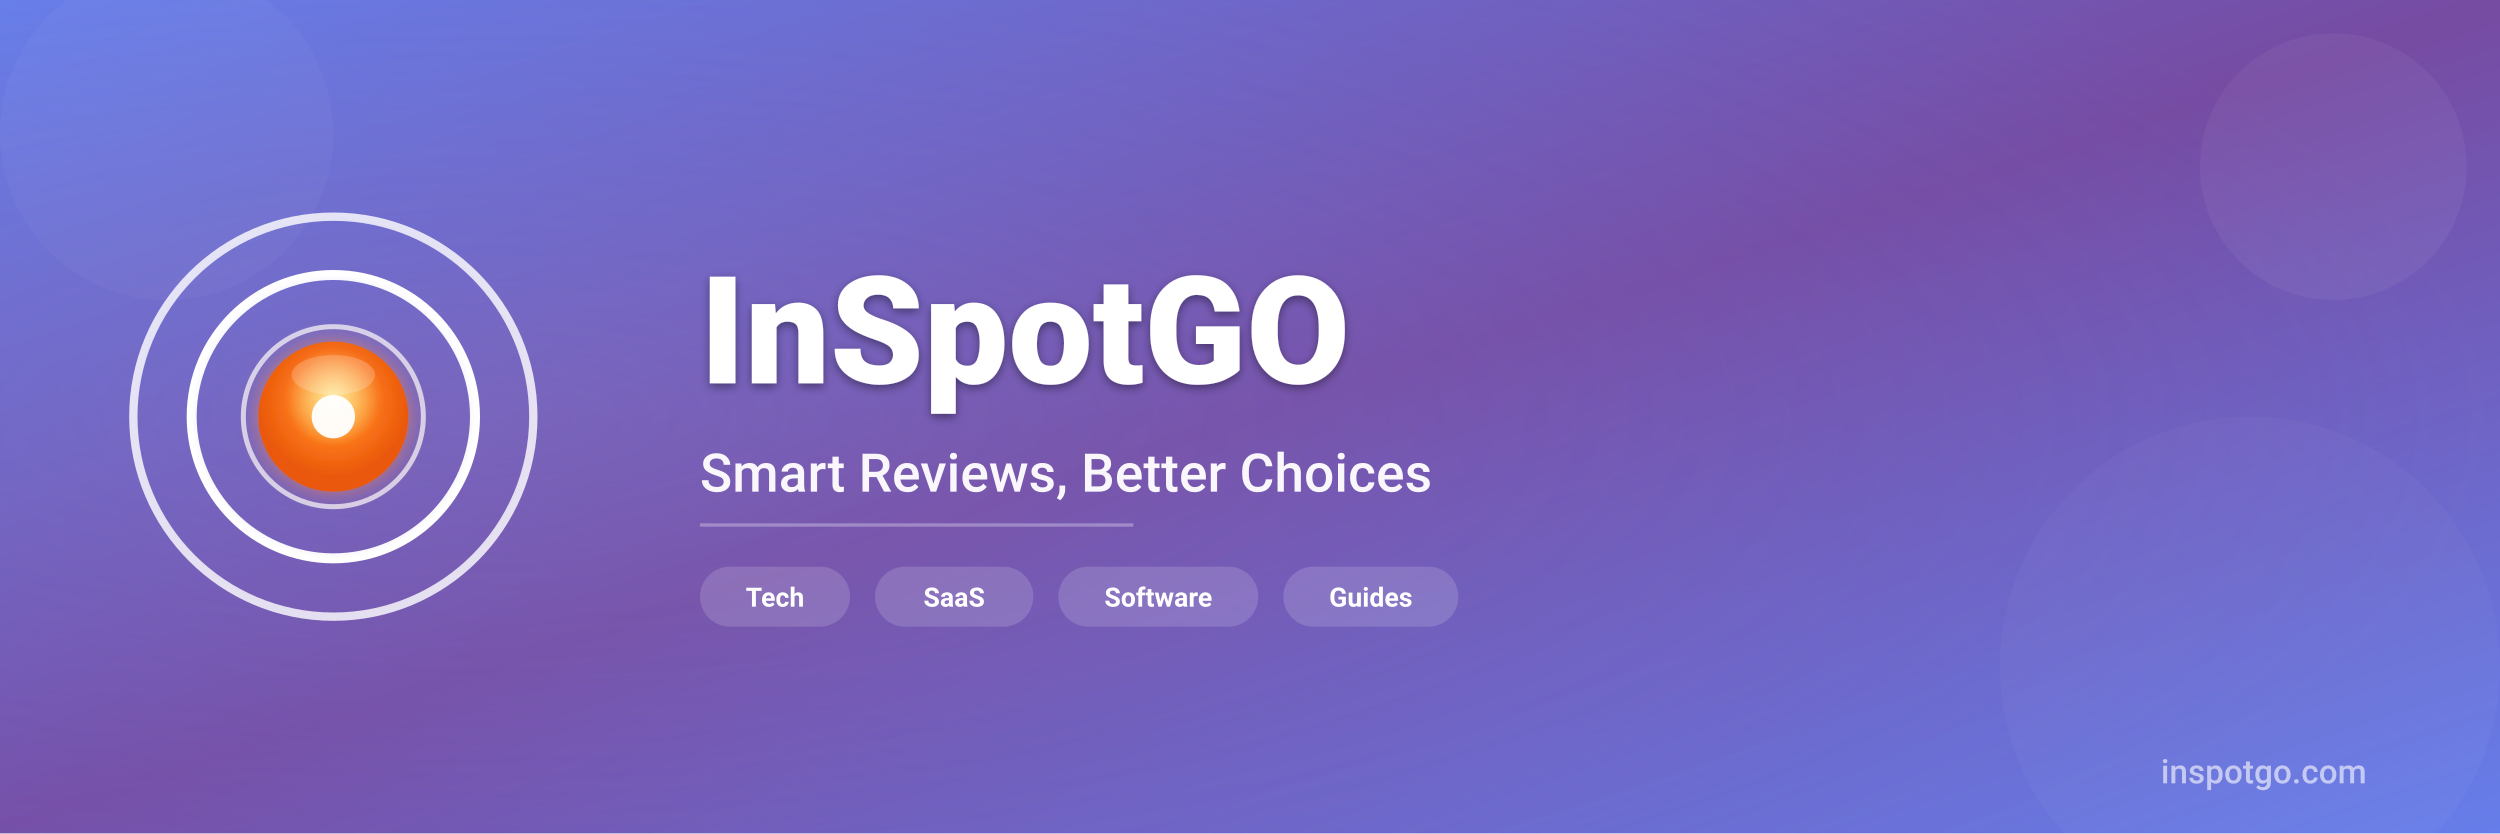
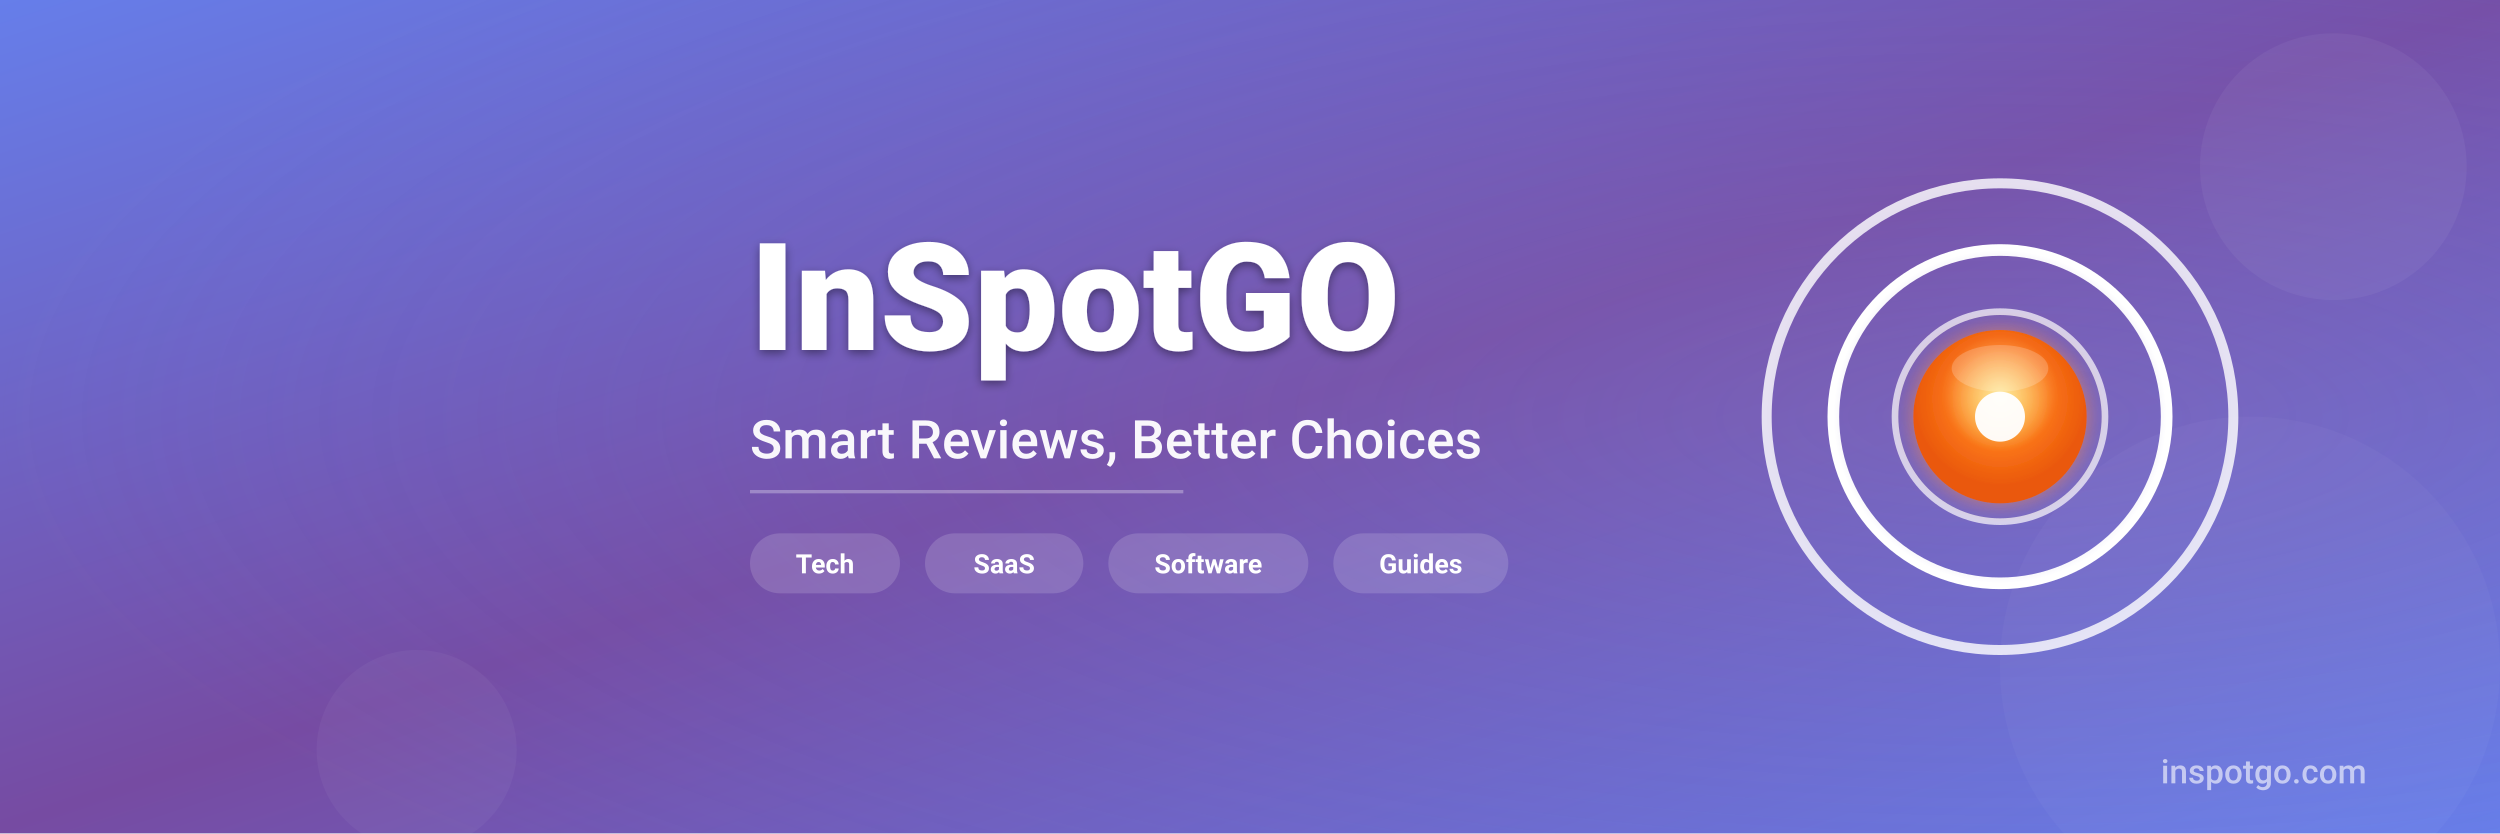
<svg xmlns="http://www.w3.org/2000/svg" viewBox="0 0 1500 500">
  <defs>
    <linearGradient id="bgGrad" x1="0%" y1="0%" x2="100%" y2="100%">
      <stop offset="0%" style="stop-color:#667eea;stop-opacity:1" />
      <stop offset="50%" style="stop-color:#764ba2;stop-opacity:1" />
      <stop offset="100%" style="stop-color:#667eea;stop-opacity:1" />
    </linearGradient>
-     <radialGradient id="accentGrad" cx="20%" cy="50%" r="80%">
+     <radialGradient id="accentGrad" cx="80%" cy="50%" r="80%">
      <stop offset="0%" style="stop-color:#8B7EC8;stop-opacity:0.3" />
      <stop offset="100%" style="stop-color:#667eea;stop-opacity:0" />
    </radialGradient>
    <radialGradient id="outerRing" cx="50%" cy="50%">
      <stop offset="0%" style="stop-color:#FFFFFF;stop-opacity:0.2" />
      <stop offset="100%" style="stop-color:#FFFFFF;stop-opacity:0.9" />
    </radialGradient>
    <radialGradient id="middleRing" cx="50%" cy="50%">
      <stop offset="0%" style="stop-color:#9B8AD8;stop-opacity:0.4" />
      <stop offset="100%" style="stop-color:#FFFFFF;stop-opacity:1" />
    </radialGradient>
    <radialGradient id="coreGrad" cx="50%" cy="40%">
      <stop offset="0%" style="stop-color:#FFD93D;stop-opacity:1" />
      <stop offset="60%" style="stop-color:#F97316;stop-opacity:1" />
      <stop offset="100%" style="stop-color:#EA580C;stop-opacity:1" />
    </radialGradient>
    <radialGradient id="glowGrad" cx="50%" cy="50%">
      <stop offset="0%" style="stop-color:#FFFFFF;stop-opacity:0.8" />
      <stop offset="100%" style="stop-color:#FFFFFF;stop-opacity:0" />
    </radialGradient>
    <filter id="glow" x="-50%" y="-50%" width="200%" height="200%">
      <feGaussianBlur stdDeviation="6" result="blur" />
      <feFlood flood-color="#FF8C42" flood-opacity="0.6" />
      <feComposite in2="blur" operator="in" />
      <feMerge>
        <feMergeNode />
        <feMergeNode in="SourceGraphic" />
      </feMerge>
    </filter>
    <filter id="textShadow" x="-50%" y="-50%" width="200%" height="200%">
      <feGaussianBlur in="SourceAlpha" stdDeviation="3" />
      <feOffset dx="0" dy="2" result="offsetblur" />
      <feFlood flood-color="#000000" flood-opacity="0.4" />
      <feComposite in2="offsetblur" operator="in" />
      <feMerge>
        <feMergeNode />
        <feMergeNode in="SourceGraphic" />
      </feMerge>
    </filter>
  </defs>
  <rect width="1500" height="500" fill="url(#bgGrad)" />
  <rect width="1500" height="500" fill="url(#accentGrad)" />
  <circle cx="1350" cy="400" r="150" fill="#FFFFFF" opacity="0.03" />
-   <circle cx="100" cy="80" r="100" fill="#FFFFFF" opacity="0.03" />
  <circle cx="1400" cy="100" r="80" fill="#FFFFFF" opacity="0.05" />
-   <g transform="translate(200, 250)">
-     <circle cx="0" cy="0" r="120" fill="none" stroke="url(#outerRing)" stroke-width="5" opacity="0.9" />
-     <circle cx="0" cy="0" r="85" fill="none" stroke="url(#middleRing)" stroke-width="6" opacity="1" />
-     <circle cx="0" cy="0" r="54" fill="none" stroke="#FFFFFF" stroke-width="3" opacity="0.7" />
-     <circle cx="0" cy="0" r="45" fill="url(#coreGrad)" filter="url(#glow)" />
-     <circle cx="0" cy="-12" r="30" fill="url(#glowGrad)" opacity="0.6" />
-     <circle cx="0" cy="0" r="13" fill="#FFFFFF" opacity="0.95" />
-     <ellipse cx="0" cy="-25" rx="25" ry="12" fill="#FFFFFF" opacity="0.2" />
-   </g>
-   <text x="420" y="230" font-family="-apple-system, BlinkMacSystemFont, 'Segoe UI', Roboto, sans-serif" font-size="90" font-weight="800" fill="#FFFFFF" filter="url(#textShadow)">InSpotGO</text>
-   <text x="420" y="295" font-family="-apple-system, BlinkMacSystemFont, 'Segoe UI', Roboto, sans-serif" font-size="32" font-weight="500" fill="#FFFFFF" opacity="0.95">Smart Reviews, Better Choices</text>
-   <g transform="translate(420, 340)">
+   <circle cx="250" cy="450" r="60" fill="#FFFFFF" opacity="0.04" />
+   <text x="450" y="210" font-family="-apple-system, BlinkMacSystemFont, 'Segoe UI', Roboto, sans-serif" font-size="90" font-weight="800" fill="#FFFFFF" filter="url(#textShadow)">InSpotGO</text>
+   <text x="450" y="275" font-family="-apple-system, BlinkMacSystemFont, 'Segoe UI', Roboto, sans-serif" font-size="32" font-weight="500" fill="#FFFFFF" opacity="0.95">Smart Reviews, Better Choices</text>
+   <line x1="450" y1="295" x2="710" y2="295" stroke="#FFFFFF" stroke-width="2" opacity="0.3" />
+   <g transform="translate(450, 320)">
    <rect x="0" y="0" width="90" height="36" rx="18" fill="#FFFFFF" opacity="0.15" />
    <text x="45" y="24" font-family="-apple-system, BlinkMacSystemFont, 'Segoe UI', Roboto, sans-serif" font-size="16" font-weight="600" fill="#FFFFFF" text-anchor="middle">Tech</text>
    <rect x="105" y="0" width="95" height="36" rx="18" fill="#FFFFFF" opacity="0.15" />
    <text x="152.5" y="24" font-family="-apple-system, BlinkMacSystemFont, 'Segoe UI', Roboto, sans-serif" font-size="16" font-weight="600" fill="#FFFFFF" text-anchor="middle">SaaS</text>
    <rect x="215" y="0" width="120" height="36" rx="18" fill="#FFFFFF" opacity="0.15" />
    <text x="275" y="24" font-family="-apple-system, BlinkMacSystemFont, 'Segoe UI', Roboto, sans-serif" font-size="16" font-weight="600" fill="#FFFFFF" text-anchor="middle">Software</text>
    <rect x="350" y="0" width="105" height="36" rx="18" fill="#FFFFFF" opacity="0.15" />
    <text x="402.5" y="24" font-family="-apple-system, BlinkMacSystemFont, 'Segoe UI', Roboto, sans-serif" font-size="16" font-weight="600" fill="#FFFFFF" text-anchor="middle">Guides</text>
  </g>
+   <g transform="translate(1200, 250)">
+     <circle cx="0" cy="0" r="140" fill="none" stroke="url(#outerRing)" stroke-width="6" opacity="0.9" />
+     <circle cx="0" cy="0" r="100" fill="none" stroke="url(#middleRing)" stroke-width="7" opacity="1" />
+     <circle cx="0" cy="0" r="63" fill="none" stroke="#FFFFFF" stroke-width="4" opacity="0.7" />
+     <circle cx="0" cy="0" r="52" fill="url(#coreGrad)" filter="url(#glow)" />
+     <circle cx="0" cy="-14" r="35" fill="url(#glowGrad)" opacity="0.6" />
+     <circle cx="0" cy="0" r="15" fill="#FFFFFF" opacity="0.95" />
+     <ellipse cx="0" cy="-29" rx="29" ry="14" fill="#FFFFFF" opacity="0.2" />
+   </g>
  <text x="1420" y="470" font-family="-apple-system, BlinkMacSystemFont, 'Segoe UI', Roboto, sans-serif" font-size="20" font-weight="500" fill="#FFFFFF" opacity="0.6" text-anchor="end">inspotgo.com</text>
-   <line x1="420" y1="315" x2="680" y2="315" stroke="#FFFFFF" stroke-width="2" opacity="0.3" />
</svg>
